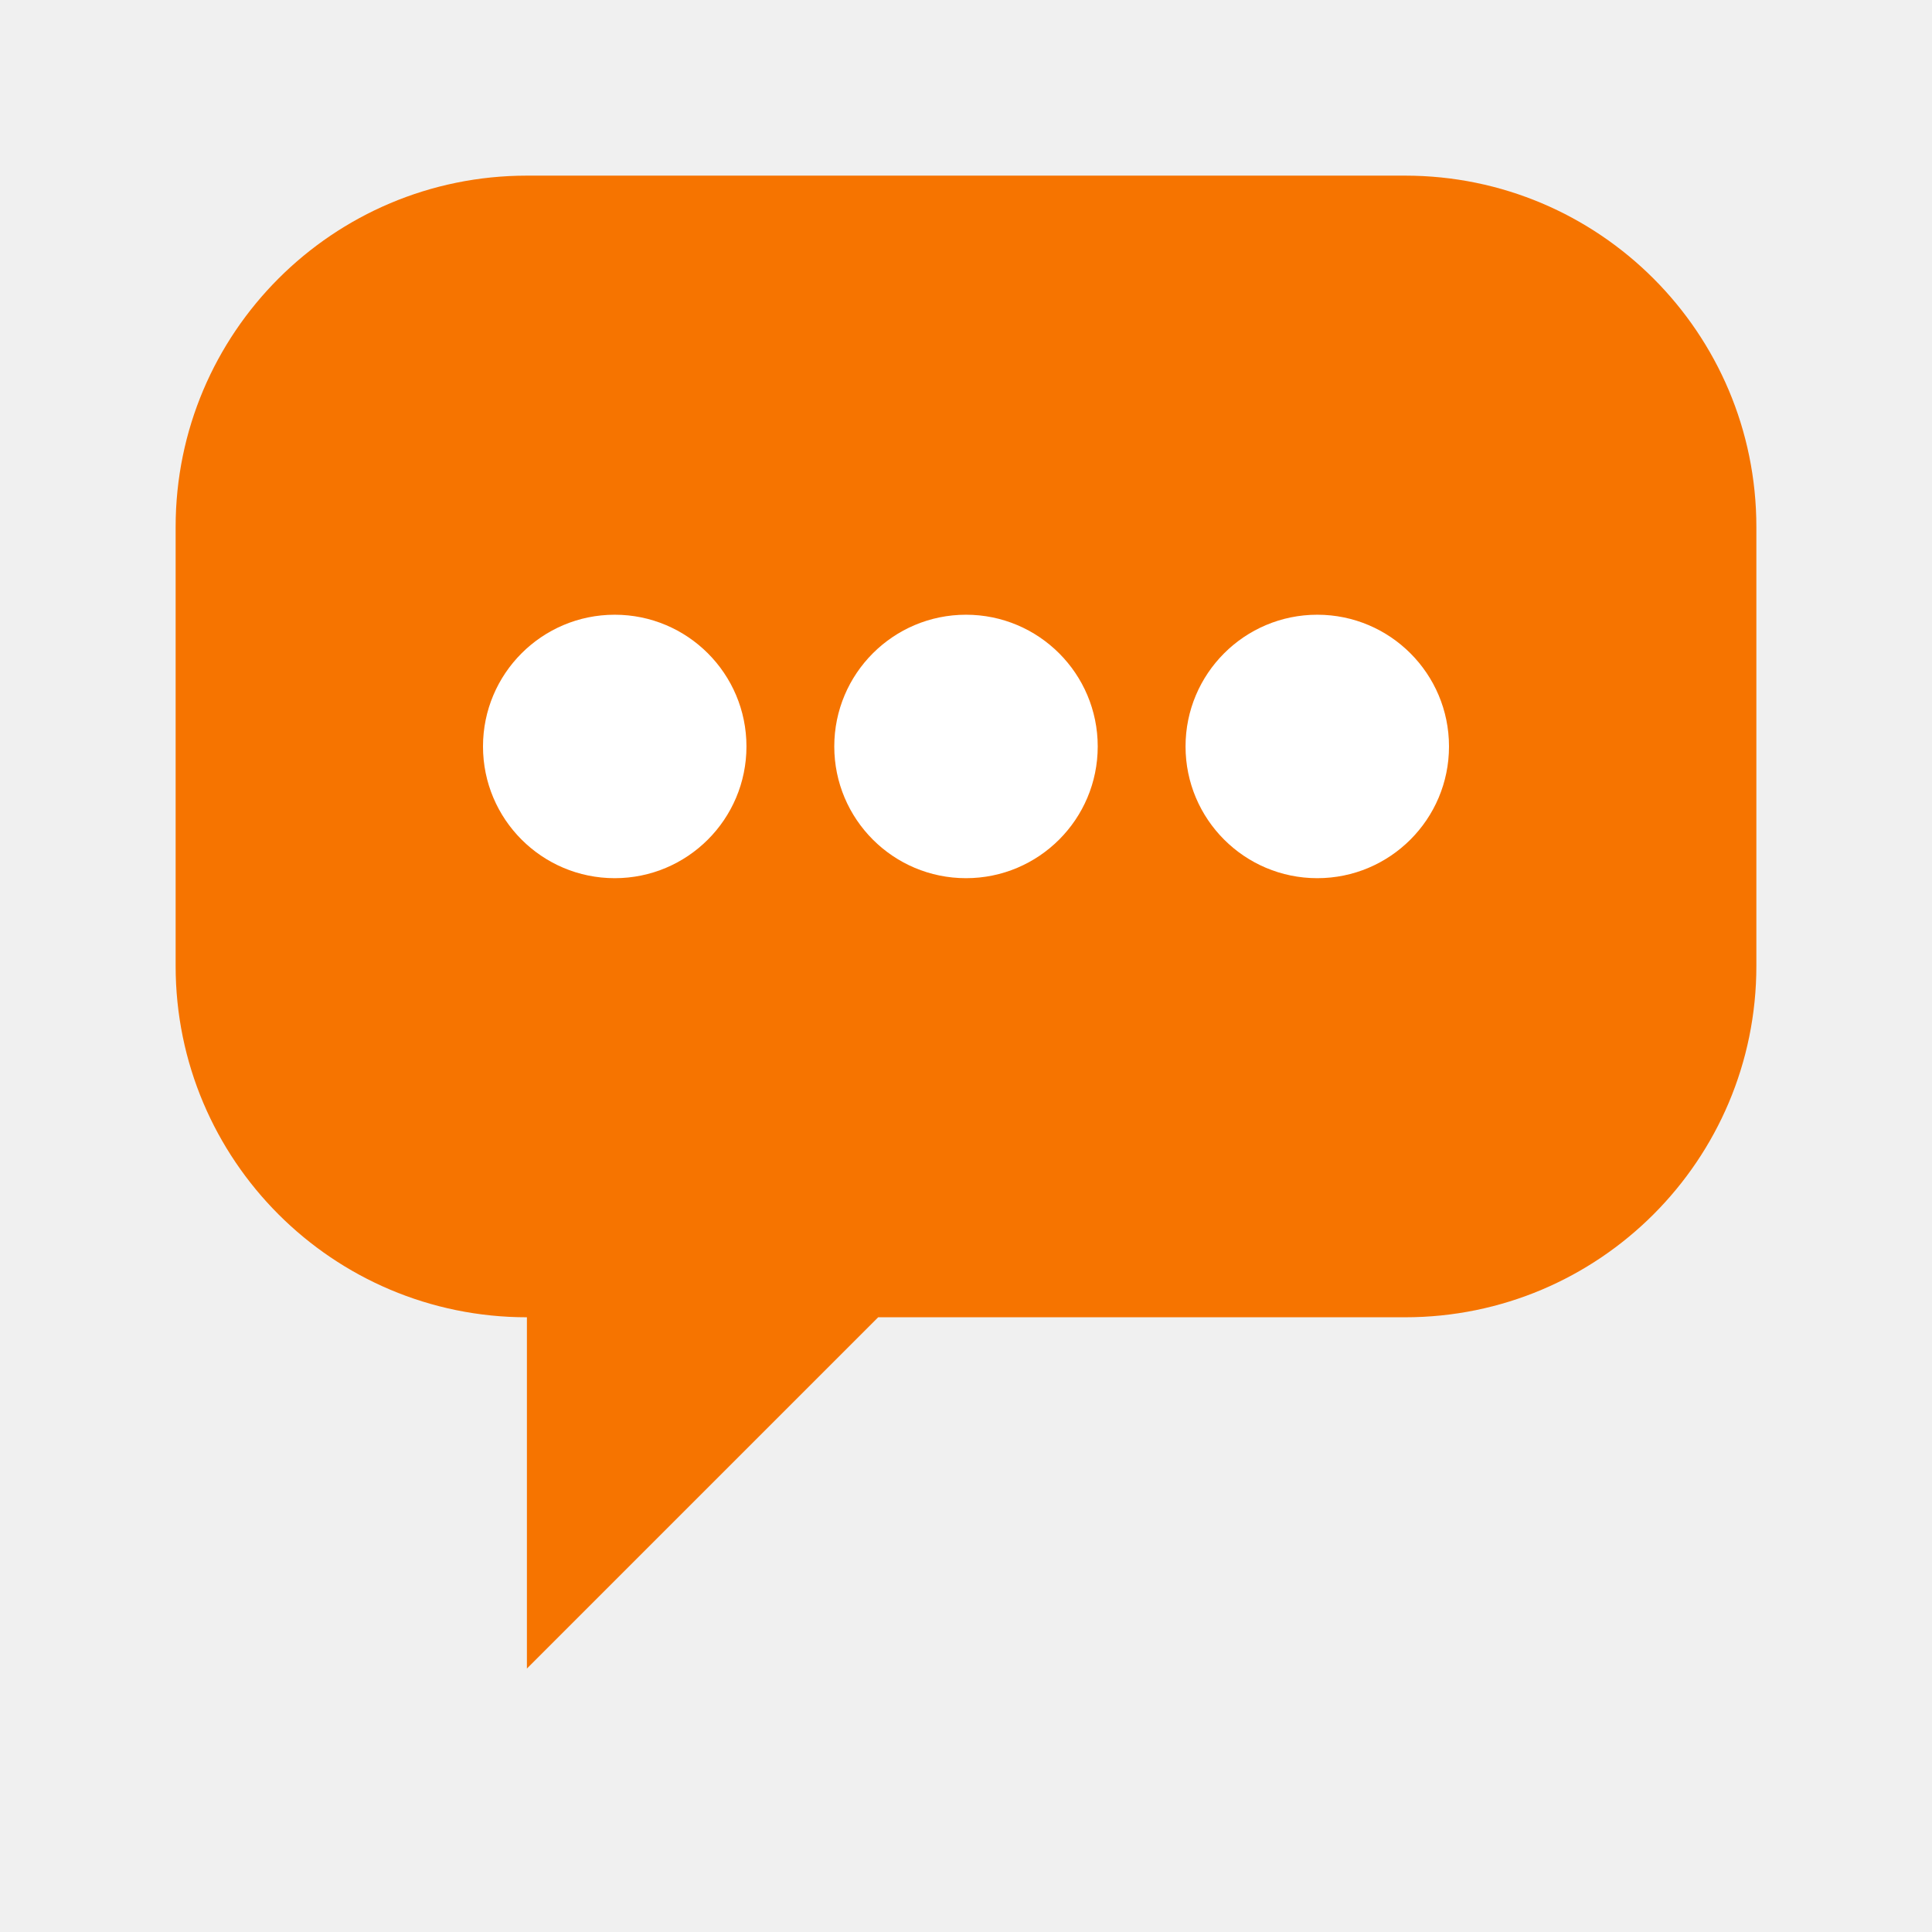
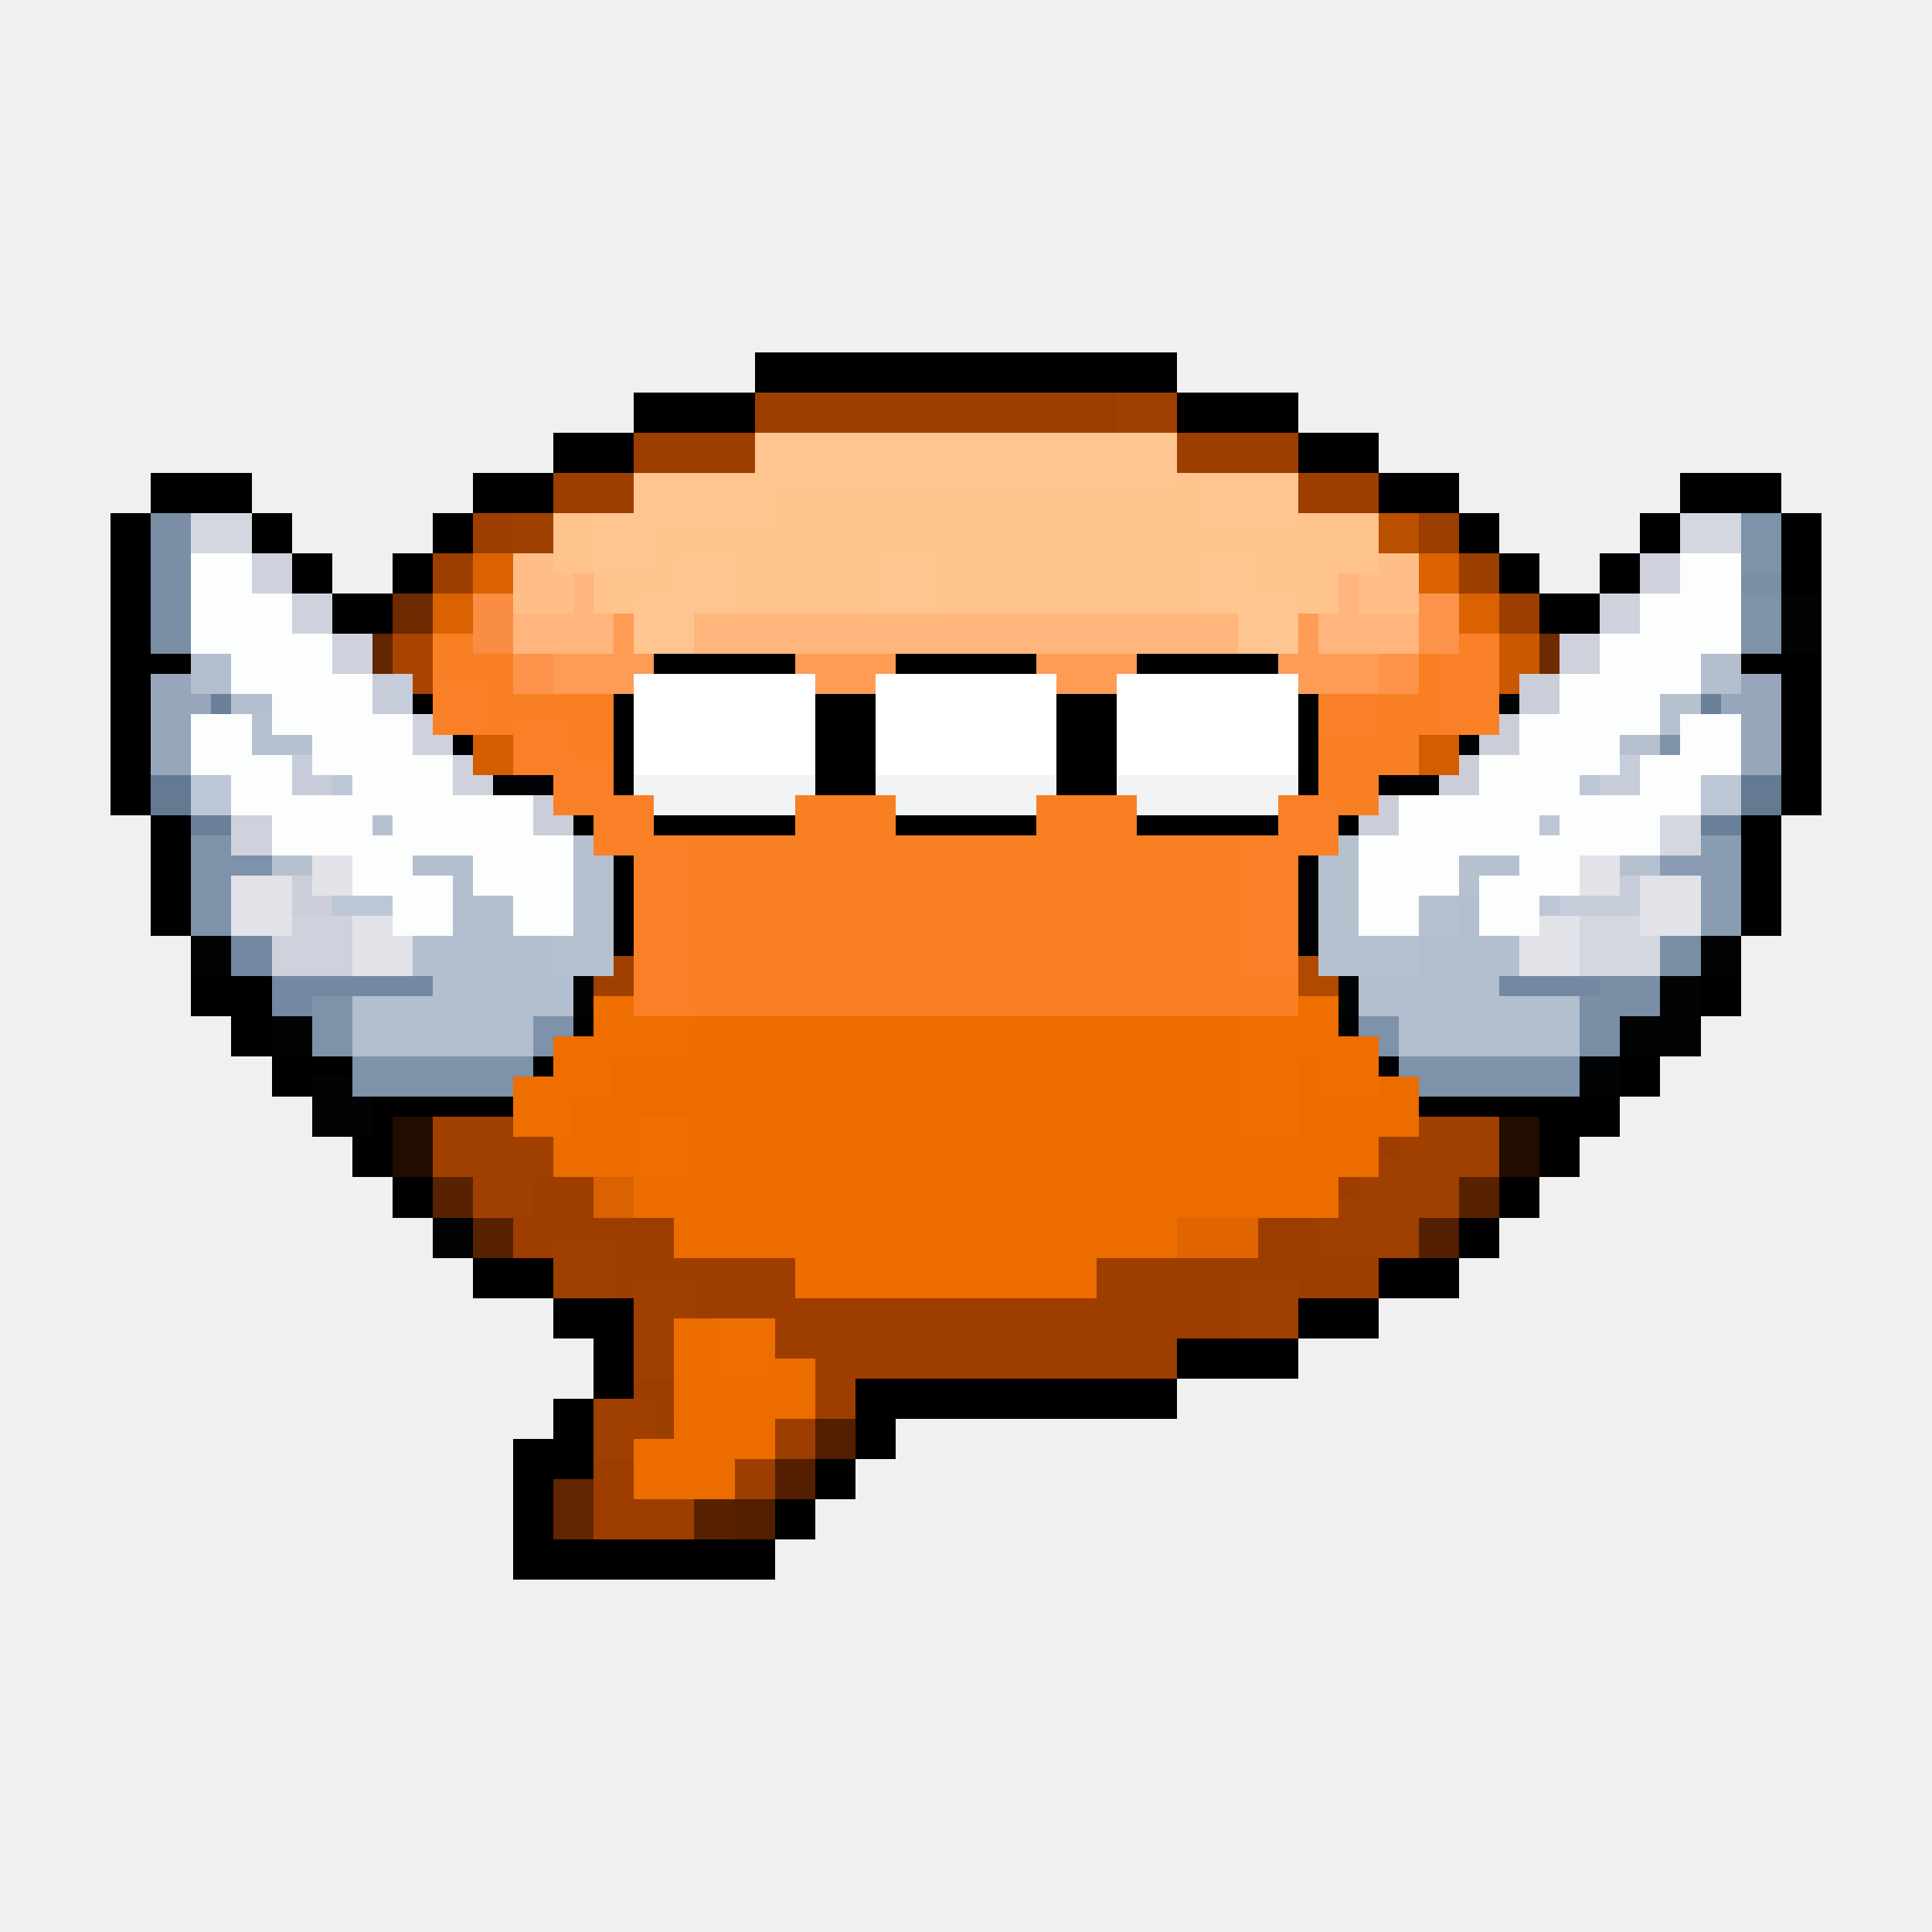
- <svg xmlns="http://www.w3.org/2000/svg" viewBox="0 0 22 22" width="22" height="22">
-   <path d="M6 2 H16 A4 4 0 0 1 20 6 V11 A4 4 0 0 1 16 15 H10 L6 19 V15 A4 4 0 0 1 2 11 V6 A4 4 0 0 1 6 2 Z" fill="#f67400" />
-   <circle cx="7" cy="8.5" r="1.5" fill="#ffffff" />
-   <circle cx="11" cy="8.5" r="1.5" fill="#ffffff" />
-   <circle cx="15" cy="8.5" r="1.5" fill="#ffffff" />
+ <svg xmlns="http://www.w3.org/2000/svg" viewBox="0 0 48 48" width="48" height="48" shape-rendering="crispEdges" stroke-width="0.5" stroke-linejoin="miter">
+   <path fill="#000000" stroke="#000000" d="M19 9h10v1h-10zM16 10h3v1h-3zM29 10h3v1h-3zM14 11h2v1h-2zM32 11h2v1h-2zM4 12h2v1h-2zM12 12h2v1h-2zM34 12h2v1h-2zM42 12h2v1h-2zM3 13h1v1h-1zM6 13h1v1h-1zM11 13h1v1h-1zM36 13h1v1h-1zM41 13h1v1h-1zM44 13h1v1h-1zM3 14h1v1h-1zM7 14h1v1h-1zM10 14h1v1h-1zM37 14h1v1h-1zM40 14h1v1h-1zM44 14h1v1h-1zM3 15h1v1h-1zM8 15h2v1h-2zM38 15h2v1h-2zM3 16h2v1h-2zM16 16h4v1h-4zM22 16h4v1h-4zM28 16h4v1h-4zM43 16h2v1h-2zM3 17h1v1h-1zM10 17h1v1h-1zM15 17h1v1h-1zM20 17h2v1h-2zM26 17h2v1h-2zM32 17h1v1h-1zM44 17h1v1h-1zM3 18h1v1h-1zM11 18h1v1h-1zM15 18h1v1h-1zM20 18h2v1h-2zM26 18h2v1h-2zM32 18h1v1h-1zM44 18h1v1h-1zM3 19h1v1h-1zM15 19h1v1h-1zM20 19h2v1h-2zM26 19h2v1h-2zM32 19h1v1h-1zM34 19h1v1h-1zM44 19h1v1h-1zM4 20h1v1h-1zM14 20h1v1h-1zM16 20h4v1h-4zM22 20h4v1h-4zM28 20h4v1h-4zM33 20h1v1h-1zM43 20h1v1h-1zM4 21h1v1h-1zM15 21h1v1h-1zM32 21h1v1h-1zM43 21h1v1h-1zM4 22h1v1h-1zM15 22h1v1h-1zM32 22h1v1h-1zM43 22h1v1h-1zM15 23h1v1h-1zM32 23h1v1h-1zM5 24h2v1h-2zM42 24h1v1h-1zM6 25h1v1h-1zM14 25h1v1h-1zM33 25h1v1h-1zM7 26h2v1h-2zM13 26h1v1h-1zM34 26h1v1h-1zM40 26h1v1h-1zM9 27h4v1h-4zM35 27h5v1h-5zM9 28h1v1h-1zM38 28h1v1h-1zM10 29h1v1h-1zM37 29h1v1h-1zM36 30h1v1h-1zM12 31h2v1h-2zM34 31h2v1h-2zM14 32h2v1h-2zM32 32h2v1h-2zM15 33h1v1h-1zM29 33h3v1h-3zM15 34h1v1h-1zM21 34h8v1h-8zM14 35h1v1h-1zM21 35h1v1h-1zM13 36h2v1h-2zM20 36h1v1h-1zM13 37h1v1h-1zM19 37h1v1h-1zM13 38h6v1h-6z" />
+   <path fill="#010304" stroke="#010304" d="M44 15h1v1h-1zM37 17h1v1h-1zM36 18h1v1h-1zM12 19h2v1h-2zM35 19h1v1h-1zM5 23h1v1h-1zM42 23h1v1h-1zM14 24h1v1h-1zM33 24h1v1h-1zM41 24h1v1h-1zM7 25h1v1h-1zM40 25h2v1h-2zM39 26h1v1h-1zM8 27h1v1h-1zM11 30h1v1h-1z" />
+   <path fill="#230c00" stroke="#230c00" d="M10 28h1v1h-1zM37 28h1v1h-1z" />
+   <path fill="#541f00" stroke="#541f00" d="M35 30h1v1h-1zM20 35h1v1h-1zM19 36h1v1h-1zM18 37h1v1h-1z" />
+   <path fill="#582200" stroke="#582200" d="M11 29h1v1h-1zM36 29h1v1h-1zM12 30h1v1h-1zM17 37h1v1h-1z" />
+   <path fill="#612500" stroke="#612500" d="M9 16h1v1h-1zM14 37h1v1h-1z" />
+   <path fill="#637a92" stroke="#637a92" d="M4 19h1v1h-1zM43 19h1v1h-1z" />
+   <path fill="#6a8099" stroke="#6a8099" d="M5 17h1v1h-1zM42 17h1v1h-1zM5 20h1v1h-1zM42 20h1v1h-1z" />
+   <path fill="#6e2a00" stroke="#6e2a00" d="M10 15h1v1h-1zM38 16h1v1h-1z" />
+   <path fill="#7489a1" stroke="#7489a1" d="M6 23h1v1h-1zM7 24h4v1h-4zM37 24h3v1h-3z" />
+   <path fill="#7a8ea5" stroke="#7a8ea5" d="M4 13h1v1h-1zM4 14h1v1h-1zM43 14h1v1h-1zM4 15h1v1h-1zM41 23h1v1h-1zM40 24h1v1h-1zM39 25h1v1h-1z" />
+   <path fill="#7e92a9" stroke="#7e92a9" d="M43 13h1v1h-1zM43 15h1v1h-1zM41 18h1v1h-1zM5 21h2v1h-2zM5 22h1v1h-1zM8 25h1v1h-1zM13 25h1v1h-1zM34 25h1v1h-1zM9 26h4v1h-4zM35 26h4v1h-4z" />
+   <path fill="#899cb1" stroke="#899cb1" d="M41 21h2v1h-2zM42 22h1v1h-1z" />
+   <path fill="#97a6ba" stroke="#97a6ba" d="M4 17h1v1h-1zM43 17h1v1h-1zM4 18h1v1h-1zM43 18h1v1h-1z" />
+   <path fill="#9b3e00" stroke="#9b3e00" d="M35 13h1v1h-1zM36 14h1v1h-1zM37 15h1v1h-1zM16 35h1v1h-1z" />
+   <path fill="#9d3e00" stroke="#9d3e00" d="M19 10h9v1h-9zM16 11h3v1h-3zM29 11h3v1h-3zM14 12h2v1h-2zM32 12h2v1h-2zM12 13h1v1h-1zM11 14h1v1h-1zM34 28h1v1h-1zM13 29h2v1h-2zM33 29h1v1h-1zM13 30h4v1h-4zM31 30h2v1h-2zM15 31h5v1h-5zM27 31h7v1h-7zM17 32h14v1h-14zM19 33h10v1h-10zM16 34h1v1h-1zM20 34h1v1h-1zM19 35h1v1h-1zM15 36h1v1h-1zM18 36h1v1h-1zM15 37h2v1h-2z" />
+   <path fill="#a04000" stroke="#a04000" d="M28 10h1v1h-1zM13 13h1v1h-1zM15 24h1v1h-1zM11 28h3v1h-3zM35 28h2v1h-2zM12 29h1v1h-1zM34 29h2v1h-2zM33 30h2v1h-2zM14 31h1v1h-1zM16 32h1v1h-1zM31 32h1v1h-1zM16 33h1v1h-1zM15 35h1v1h-1z" />
+   <path fill="#a94400" stroke="#a94400" d="M10 16h1v1h-1z" />
+   <path fill="#b24900" stroke="#b24900" d="M32 24h1v1h-1z" />
+   <path fill="#b3bfce" stroke="#b3bfce" d="M5 16h1v1h-1zM42 16h1v1h-1zM6 17h1v1h-1zM10 21h2v1h-2zM11 22h2v1h-2zM36 22h1v1h-1zM10 23h4v1h-4zM35 23h3v1h-3zM11 24h3v1h-3zM34 24h3v1h-3zM9 25h4v1h-4zM35 25h4v1h-4z" />
+   <path fill="#b6c1d0" stroke="#b6c1d0" d="M41 17h1v1h-1zM6 18h2v1h-2zM40 18h1v1h-1zM9 20h1v1h-1zM7 21h1v1h-1zM14 21h1v1h-1zM33 21h1v1h-1zM36 21h2v1h-2zM40 21h1v1h-1zM14 22h1v1h-1zM33 22h1v1h-1zM35 22h1v1h-1zM14 23h1v1h-1zM33 23h2v1h-2z" />
+   <path fill="#ba5000" stroke="#ba5000" d="M34 13h1v1h-1z" />
+   <path fill="#bdc6d5" stroke="#bdc6d5" d="M5 19h1v1h-1zM8 19h1v1h-1zM39 19h1v1h-1zM42 19h1v1h-1zM38 20h1v1h-1zM8 22h2v1h-2zM38 22h1v1h-1z" />
+   <path fill="#c6ccd9" stroke="#c6ccd9" d="M9 17h1v1h-1zM7 19h1v1h-1zM40 19h1v1h-1zM39 22h2v1h-2z" />
+   <path fill="#cb5800" stroke="#cb5800" d="M37 16h1v1h-1z" />
+   <path fill="#cbced8" stroke="#cbced8" d="M38 17h1v1h-1zM37 18h1v1h-1zM36 19h1v1h-1zM13 20h1v1h-1zM34 20h1v1h-1zM7 22h1v1h-1z" />
+   <path fill="#cfd2dc" stroke="#cfd2dc" d="M6 14h1v1h-1zM41 14h1v1h-1zM7 15h1v1h-1zM40 15h1v1h-1zM8 16h1v1h-1zM39 16h1v1h-1zM10 18h1v1h-1zM11 19h1v1h-1zM6 20h1v1h-1zM7 23h2v1h-2z" />
+   <path fill="#d25e00" stroke="#d25e00" d="M12 18h1v1h-1zM35 18h1v1h-1z" />
+   <path fill="#d5d7e0" stroke="#d5d7e0" d="M5 13h1v1h-1zM42 13h1v1h-1zM41 20h1v1h-1zM39 23h2v1h-2z" />
+   <path fill="#da6200" stroke="#da6200" d="M12 14h1v1h-1zM35 14h1v1h-1zM11 15h1v1h-1zM36 15h1v1h-1zM15 29h1v1h-1z" />
+   <path fill="#e06400" stroke="#e06400" d="M29 30h2v1h-2z" />
+   <path fill="#e2e3e9" stroke="#e2e3e9" d="M8 21h1v1h-1zM39 21h1v1h-1zM6 22h1v1h-1zM41 22h1v1h-1zM9 23h1v1h-1zM38 23h1v1h-1z" />
+   <path fill="#ec6c00" stroke="#ec6c00" d="M17 25h14v1h-14zM15 26h16v1h-16zM32 26h1v1h-1zM14 27h17v1h-17zM32 27h3v1h-3zM14 28h2v1h-2zM17 28h17v1h-17zM16 29h17v1h-17zM17 30h12v1h-12zM20 31h7v1h-7zM17 33h1v1h-1zM17 34h3v1h-3zM17 35h2v1h-2zM16 36h2v1h-2z" />
+   <path fill="#ee6e00" stroke="#ee6e00" d="M15 25h2v1h-2zM31 25h2v1h-2zM14 26h1v1h-1zM31 26h1v1h-1zM33 26h1v1h-1zM13 27h1v1h-1zM31 27h1v1h-1zM16 28h1v1h-1zM18 33h1v1h-1z" />
+   <path fill="#f1f3f5" stroke="#f1f3f5" d="M16 19h4v1h-4zM22 19h4v1h-4zM28 19h4v1h-4z" />
+   <path fill="#f97f23" stroke="#f97f23" d="M11 16h2v1h-2zM35 16h1v1h-1zM12 17h3v1h-3zM34 17h2v1h-2zM14 18h1v1h-1zM33 18h2v1h-2zM33 19h1v1h-1zM20 20h2v1h-2zM26 20h2v1h-2zM17 21h14v1h-14zM17 22h14v1h-14zM17 23h14v1h-14zM17 24h15v1h-15z" />
+   <path fill="#f98d43" stroke="#f98d43" d="M12 15h1v1h-1z" />
+   <path fill="#fa8027" stroke="#fa8027" d="M36 16h1v1h-1zM11 17h1v1h-1zM33 17h1v1h-1zM36 17h1v1h-1zM13 18h1v1h-1zM14 19h1v1h-1zM15 20h1v1h-1zM32 20h1v1h-1zM16 21h1v1h-1zM31 21h1v1h-1zM16 22h1v1h-1zM31 22h1v1h-1zM16 23h1v1h-1zM31 23h1v1h-1zM16 24h1v1h-1z" />
+   <path fill="#fcfdfd" stroke="#fcfdfd" d="M5 14h1v1h-1zM42 14h1v1h-1zM5 15h2v1h-2zM41 15h2v1h-2zM6 16h2v1h-2zM40 16h2v1h-2zM7 17h2v1h-2zM39 17h2v1h-2zM5 18h1v1h-1zM8 18h2v1h-2zM38 18h2v1h-2zM42 18h1v1h-1zM6 19h1v1h-1zM9 19h2v1h-2zM37 19h2v1h-2zM41 19h1v1h-1zM7 20h2v1h-2zM10 20h3v1h-3zM35 20h3v1h-3zM39 20h2v1h-2zM9 21h1v1h-1zM12 21h2v1h-2zM34 21h2v1h-2zM38 21h1v1h-1zM10 22h1v1h-1zM13 22h1v1h-1zM34 22h1v1h-1zM37 22h1v1h-1z" />
+   <path fill="#fd934a" stroke="#fd934a" d="M35 15h1v1h-1zM13 16h1v1h-1zM34 16h1v1h-1z" />
+   <path fill="#fe9b55" stroke="#fe9b55" d="M15 15h1v1h-1zM32 15h1v1h-1zM14 16h2v1h-2zM20 16h2v1h-2zM26 16h2v1h-2zM32 16h2v1h-2z" />
+   <path fill="#ffb57c" stroke="#ffb57c" d="M14 14h1v1h-1zM33 14h1v1h-1zM13 15h2v1h-2zM17 15h14v1h-14zM33 15h2v1h-2z" />
+   <path fill="#ffbe87" stroke="#ffbe87" d="M13 14h1v1h-1zM34 14h1v1h-1z" />
+   <path fill="#ffc38c" stroke="#ffc38c" d="M19 12h11v1h-11zM14 13h1v1h-1zM16 13h18v1h-18zM15 14h2v1h-2zM18 14h4v1h-4zM23 14h7v1h-7zM31 14h2v1h-2z" />
+   <path fill="#ffc590" stroke="#ffc590" d="M19 11h10v1h-10zM16 12h3v1h-3zM30 12h2v1h-2zM15 13h1v1h-1zM17 14h1v1h-1zM22 14h1v1h-1zM30 14h1v1h-1zM16 15h1v1h-1zM31 15h1v1h-1z" />
+   <path fill="#ffffff" stroke="#ffffff" d="M16 17h4v1h-4zM22 17h4v1h-4zM28 17h4v1h-4zM16 18h4v1h-4zM22 18h4v1h-4zM28 18h4v1h-4z" />
</svg>
